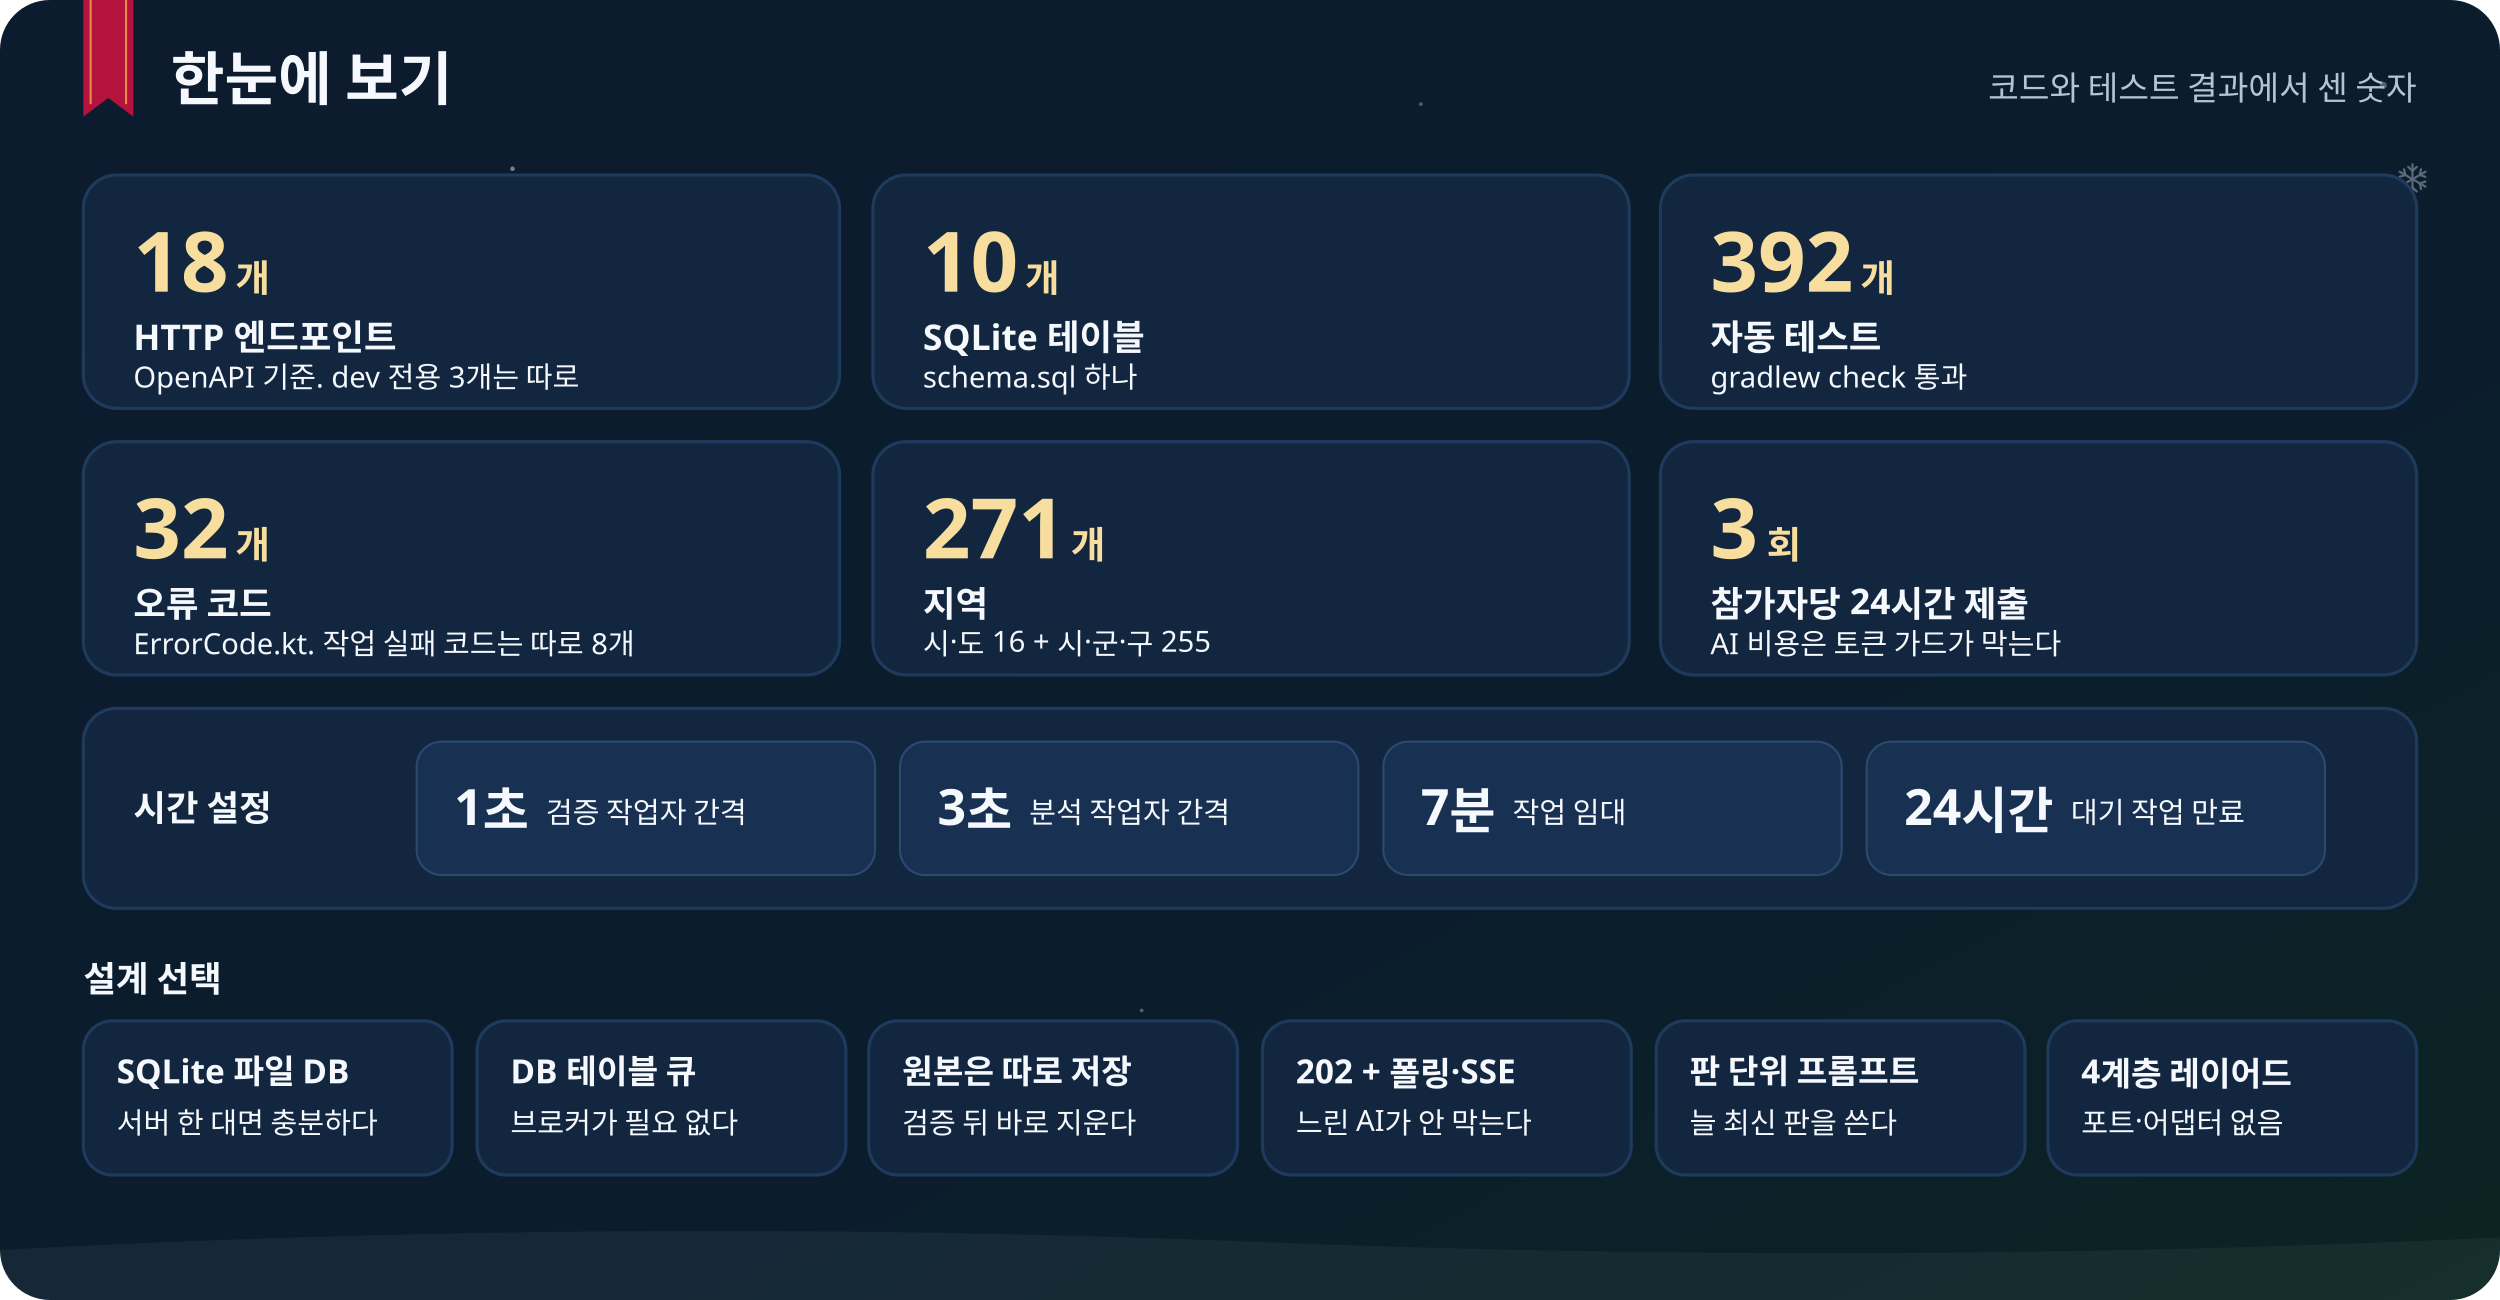
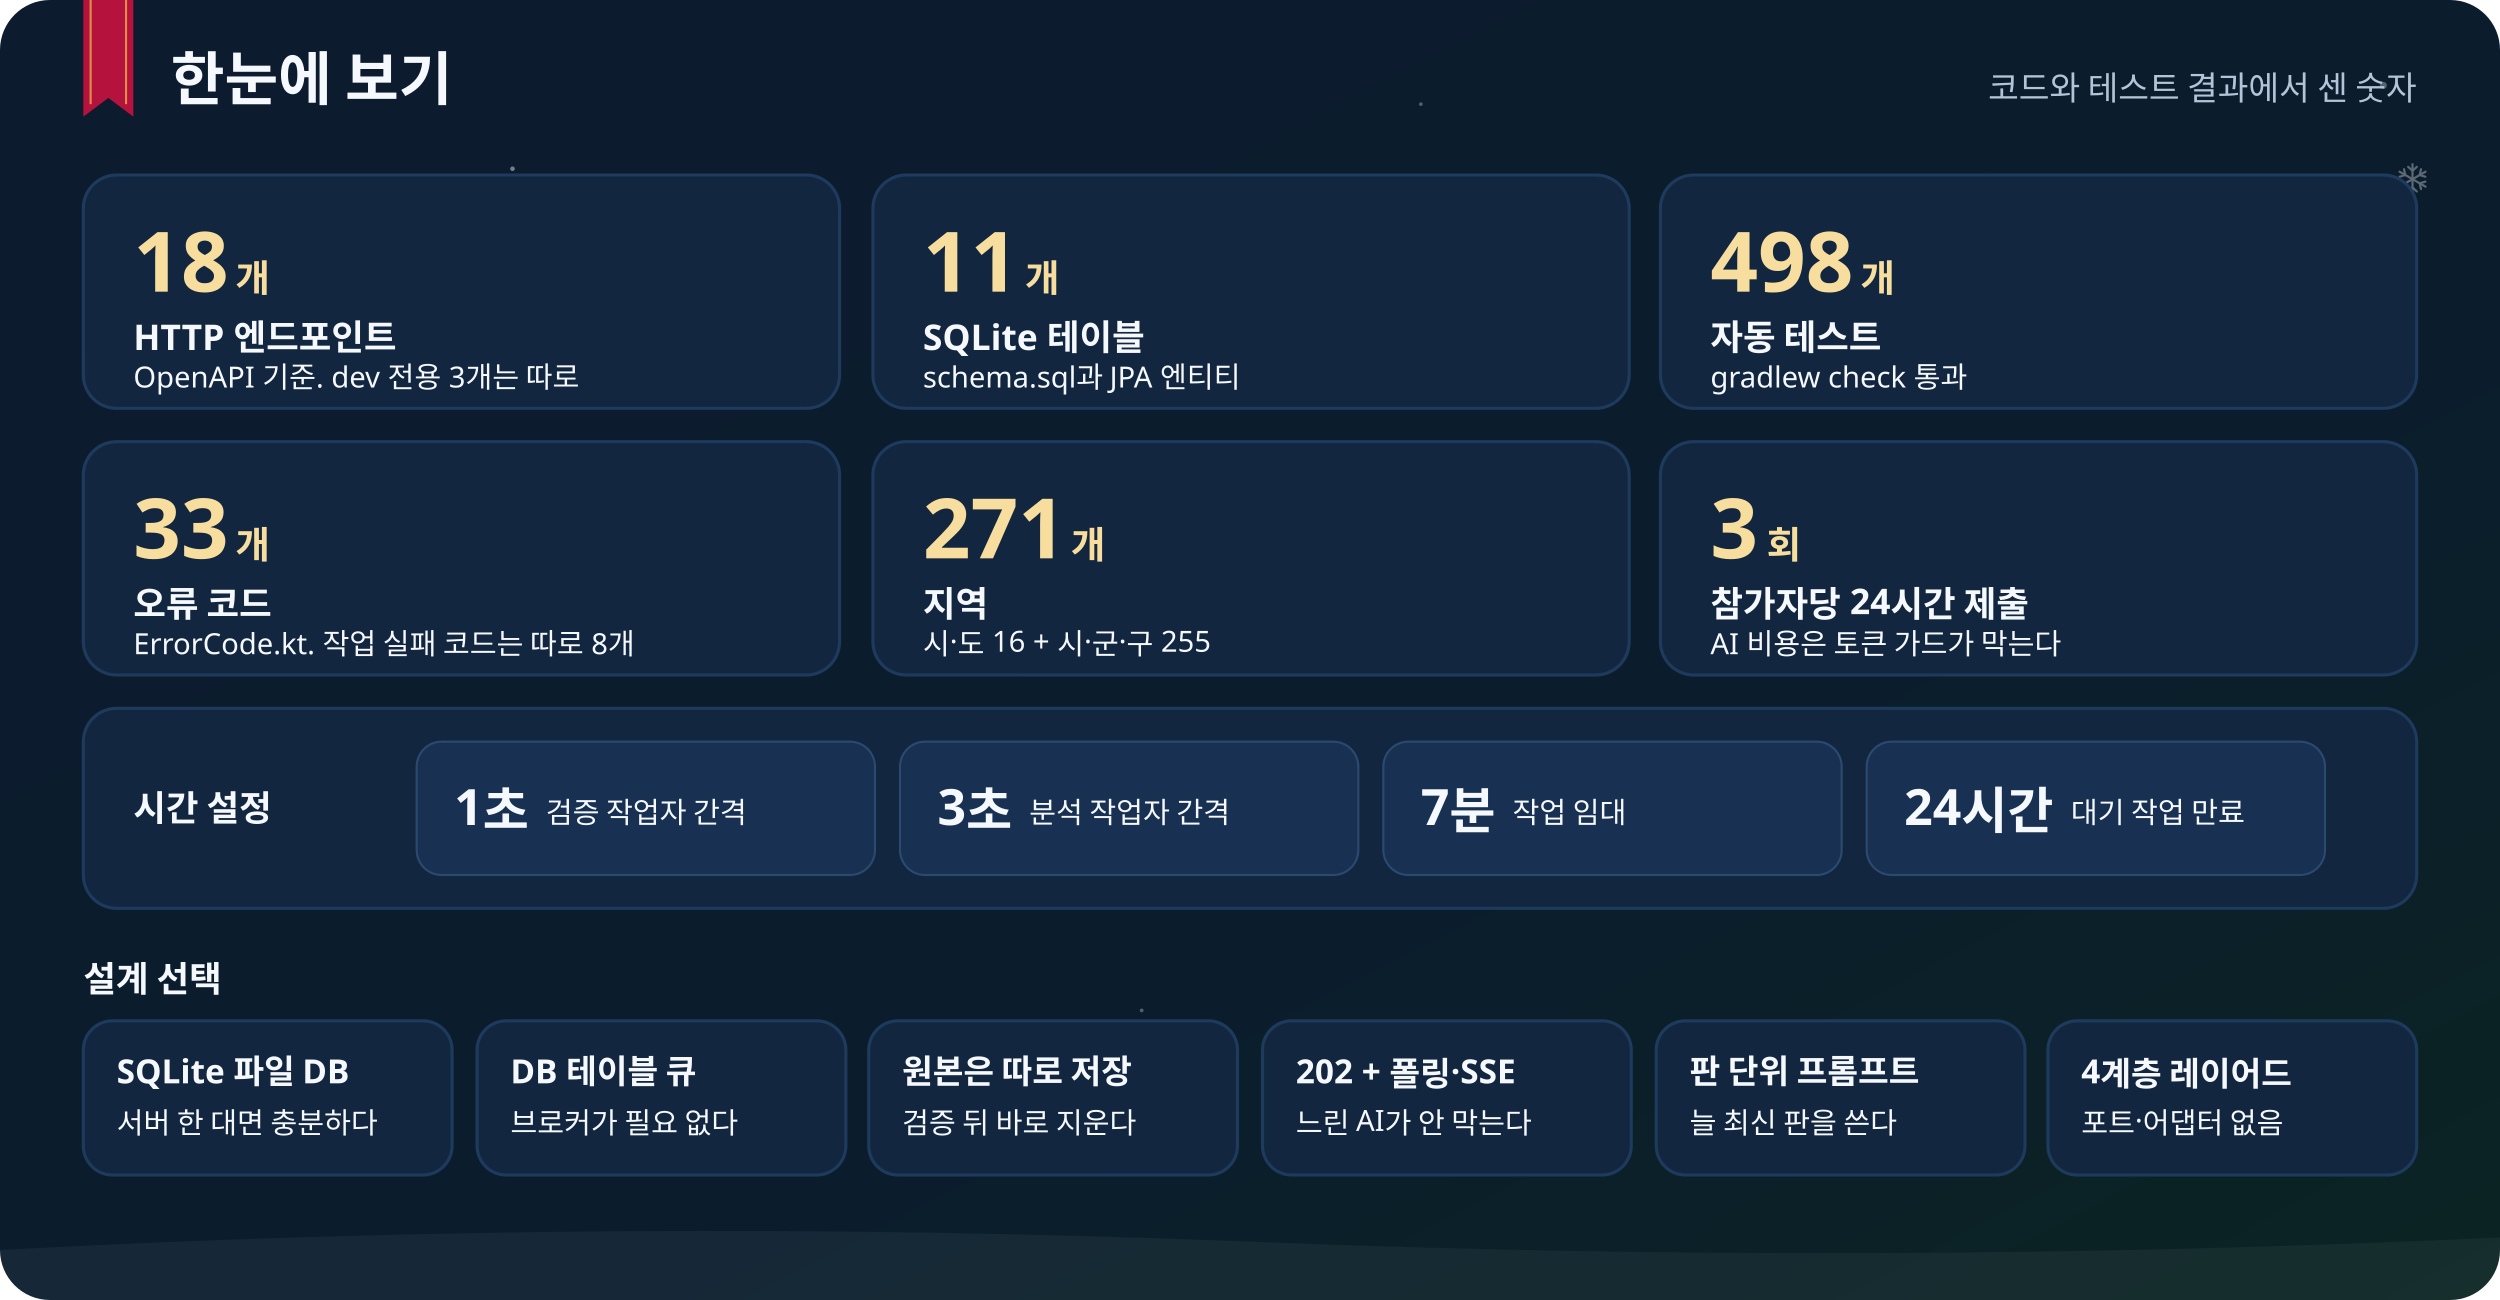
- <svg xmlns="http://www.w3.org/2000/svg" xmlns:xlink="http://www.w3.org/1999/xlink" viewBox="0 0 1200 624" width="1200" height="624" role="img" aria-label="핵심 숫자: HTTP 엔드포인트 18개(dev 전용 3개 별도), SQLite 테이블 10개, 자동 테스트 392개, 오류 코드 32개, 지역 271개, 참가자당 24시간 3회 제출(AI 비용은 앱 안의 토큰 가드가 막음). 검증 작업자 1초, 분석 작업자 3초, 작업 임대 7분, 대기 작업 만료 24시간. 설계 선택 6가지.">
+ <svg xmlns="http://www.w3.org/2000/svg" xmlns:xlink="http://www.w3.org/1999/xlink" viewBox="0 0 1200 624" width="1200" height="624" role="img" aria-label="핵심 숫자: HTTP 엔드포인트 18개(dev 전용 3개 별도), SQLite 테이블 11개, 자동 테스트 498개, 오류 코드 33개, 지역 271개, 참가자당 24시간 3회 제출(AI 비용은 앱 안의 토큰 가드가 막음). 검증 작업자 1초, 분석 작업자 3초, 작업 임대 7분, 대기 작업 만료 24시간. 설계 선택 6가지.">
  <defs>
    <linearGradient id="bg" x1="0" y1="0" x2="1" y2="1">
      <stop offset="0" stop-color="#0C1B2E" />
      <stop offset="0.62" stop-color="#0B1D2D" />
      <stop offset="1" stop-color="#0B2422" />
    </linearGradient>
    <marker id="arr" viewBox="0 0 10 10" refX="9" refY="5" markerWidth="7" markerHeight="7" orient="auto">
      <path d="M0,0 L10,5 L0,10 z" fill="#B4C4D8" />
    </marker>
    <marker id="arrLater" viewBox="0 0 10 10" refX="9" refY="5" markerWidth="7" markerHeight="7" orient="auto">
      <path d="M0,0 L10,5 L0,10 z" fill="#8DA3BE" />
    </marker>
    <symbol id="flake" viewBox="-10 -10 20 20" overflow="visible">
      <g fill="none" stroke-width="1.3" stroke-linecap="round">
        <g transform="rotate(0)">
          <path d="M0,-9 V9" />
          <path d="M-2.6,-7.4 L0,-5 L2.6,-7.4" />
          <path d="M-2.6,7.4 L0,5 L2.6,7.4" />
        </g>
        <g transform="rotate(60)">
          <path d="M0,-9 V9" />
          <path d="M-2.6,-7.4 L0,-5 L2.6,-7.4" />
          <path d="M-2.6,7.4 L0,5 L2.6,7.4" />
        </g>
        <g transform="rotate(120)">
          <path d="M0,-9 V9" />
          <path d="M-2.6,-7.4 L0,-5 L2.6,-7.4" />
          <path d="M-2.6,7.4 L0,5 L2.6,7.4" />
        </g>
      </g>
    </symbol>
    <style>
      text { font-family: 'Pretendard', 'Apple SD Gothic Neo', 'Malgun Gothic', 'Noto Sans KR', 'Segoe UI', system-ui, sans-serif; }
      text:not([fill]) { fill: #F5F8FC; }
      .card { fill: #12263F; stroke: #1E3A5C; stroke-width: 1.5; }
      .inner { fill: #183152; stroke: #2B4A70; stroke-width: 1; }
      .ghost { fill: #0C1B2E; stroke: #8DA3BE; stroke-width: 1.5; stroke-dasharray: 6 5; }
      .dev { fill: #0E3328; stroke: #134236; stroke-width: 1.5; }
      .h { font-size: 17px; font-weight: 700; }
      .s { font-size: 14px; fill: #B4C4D8; }
      .code { font-family: ui-monospace, 'SF Mono', 'D2Coding', Consolas, 'Liberation Mono', monospace; font-size: 14px; fill: #8ECDF5; }
      .line { stroke: #B4C4D8; stroke-width: 2; fill: none; }
      .later { stroke: #8DA3BE; stroke-width: 2; fill: none; stroke-dasharray: 6 5; }
      
    </style>
  </defs>
  <rect width="1200" height="624" rx="24" fill="url(#bg)" />
  <path d="M0,600 Q300,584 600,596 T1200,594 V600 A24,24 0 0 1 1176,624 H24 A24,24 0 0 1 0,600 z" fill="#F5F8FC" opacity="0.05" />
  <g fill="#F5F8FC">
    <circle cx="440" cy="100" r="1.5" opacity="0.27" />
    <circle cx="669" cy="222" r="0.9" opacity="0.38" />
    <circle cx="130" cy="261" r="0.9" opacity="0.27" />
    <circle cx="548" cy="485" r="0.9" opacity="0.31" />
    <circle cx="768" cy="554" r="1.4" opacity="0.35" />
    <circle cx="1144" cy="41" r="1.7" opacity="0.32" />
    <circle cx="246" cy="81" r="1.1" opacity="0.45" />
    <circle cx="285" cy="346" r="1.4" opacity="0.34" />
    <circle cx="682" cy="50" r="0.9" opacity="0.3" />
  </g>
  <path d="M40,0 H64 V56 L52,47 L40,56 z" fill="#B5123E" />
  <path d="M43.5,0 V50 M60.5,0 V50" stroke="#E9B949" stroke-width="1" opacity="0.75" />
  <text x="82" y="48" font-size="28" font-weight="800">한눈에 보기</text>
  <text x="1160" y="48" text-anchor="end" font-size="16" fill="#B4C4D8">코드와 테스트 결과에서 센 숫자</text>
  <use href="#flake" xlink:href="#flake" x="1150" y="78" width="16" height="16" stroke="#F5F8FC" opacity="0.35" />
  <rect class="card" x="40" y="84" width="363" height="112" rx="16" />
  <text x="64" y="140" font-size="40" font-weight="800" fill="#F7DE9F">18</text>
  <text x="113" y="140" font-size="18" font-weight="700" fill="#F7DE9F">개</text>
  <text x="64" y="168" class="h">HTTP 엔드포인트</text>
  <text x="64" y="186" class="s">OpenAPI 기준. dev 전용 3개는 따로</text>
  <rect class="card" x="419" y="84" width="363" height="112" rx="16" />
-   <text x="443" y="140" font-size="40" font-weight="800" fill="#F7DE9F">10</text>
+   <text x="443" y="140" font-size="40" font-weight="800" fill="#F7DE9F">11</text>
  <text x="492" y="140" font-size="18" font-weight="700" fill="#F7DE9F">개</text>
  <text x="443" y="168" class="h">SQLite 테이블</text>
-   <text x="443" y="186" class="s">schema.sql 하나</text>
+   <text x="443" y="186" class="s">schema.sql과 JPA 엔티티</text>
  <rect class="card" x="797" y="84" width="363" height="112" rx="16" />
-   <text x="821" y="140" font-size="40" font-weight="800" fill="#F7DE9F">392</text>
+   <text x="821" y="140" font-size="40" font-weight="800" fill="#F7DE9F">498</text>
  <text x="893" y="140" font-size="18" font-weight="700" fill="#F7DE9F">개</text>
  <text x="821" y="168" class="h">자동 테스트</text>
  <text x="821" y="186" class="s">gradlew check 통과</text>
  <rect class="card" x="40" y="212" width="363" height="112" rx="16" />
-   <text x="64" y="268" font-size="40" font-weight="800" fill="#F7DE9F">32</text>
+   <text x="64" y="268" font-size="40" font-weight="800" fill="#F7DE9F">33</text>
  <text x="113" y="268" font-size="18" font-weight="700" fill="#F7DE9F">개</text>
  <text x="64" y="296" class="h">오류 코드</text>
  <text x="64" y="314" class="s">ErrorCode.kt. 작업 실패 코드는 따로 8개</text>
  <rect class="card" x="419" y="212" width="363" height="112" rx="16" />
  <text x="443" y="268" font-size="40" font-weight="800" fill="#F7DE9F">271</text>
  <text x="514" y="268" font-size="18" font-weight="700" fill="#F7DE9F">개</text>
  <text x="443" y="296" class="h">지역</text>
  <text x="443" y="314" class="s">시·도 16 + 시·군·구 255</text>
  <rect class="card" x="797" y="212" width="363" height="112" rx="16" />
  <text x="821" y="268" font-size="40" font-weight="800" fill="#F7DE9F">3</text>
  <text x="848" y="268" font-size="18" font-weight="700" fill="#F7DE9F">회</text>
  <text x="821" y="296" class="h">참가자당 24시간 제출</text>
  <text x="821" y="314" class="s">AI 비용은 토큰 가드가 막는다</text>
  <rect class="card" x="40" y="340" width="1120" height="96" rx="16" />
  <text x="64" y="394" class="h">시간 설정</text>
  <rect class="inner" x="200" y="356" width="220" height="64" rx="12" />
  <text x="218" y="396" font-size="24" font-weight="800">1초</text>
  <text x="262" y="395" class="s">검증 작업자 간격</text>
  <rect class="inner" x="432" y="356" width="220" height="64" rx="12" />
  <text x="450" y="396" font-size="24" font-weight="800">3초</text>
  <text x="494" y="395" class="s">분석 작업자 간격</text>
  <rect class="inner" x="664" y="356" width="220" height="64" rx="12" />
  <text x="682" y="396" font-size="24" font-weight="800">7분</text>
  <text x="726" y="395" class="s">작업 임대</text>
  <rect class="inner" x="896" y="356" width="220" height="64" rx="12" />
  <text x="914" y="396" font-size="24" font-weight="800">24시간</text>
  <text x="994" y="395" class="s">대기 작업 만료</text>
  <text x="40" y="476" class="h">설계 선택</text>
  <rect class="card" x="40" y="490" width="177" height="74" rx="14" />
  <text x="56" y="520" font-size="16" font-weight="700">SQLite 파일 DB</text>
  <text x="56" y="544" class="s">서버 한 대면 충분하다</text>
  <rect class="card" x="229" y="490" width="177" height="74" rx="14" />
  <text x="245" y="520" font-size="16" font-weight="700">DB 테이블 큐</text>
  <text x="245" y="544" class="s">브로커가 필요 없다</text>
  <rect class="card" x="417" y="490" width="177" height="74" rx="14" />
  <text x="433" y="520" font-size="16" font-weight="700">원본은 따로 저장</text>
  <text x="433" y="544" class="s">검증 뒤 바로 지운다</text>
  <rect class="card" x="606" y="490" width="177" height="74" rx="14" />
  <text x="622" y="520" font-size="16" font-weight="700">202 + 폴링·SSE</text>
  <text x="622" y="544" class="s">느린 AI가 안 막는다</text>
  <rect class="card" x="795" y="490" width="177" height="74" rx="14" />
  <text x="811" y="520" font-size="16" font-weight="700">판 단위 프롬프트</text>
  <text x="811" y="544" class="s">늘 최신 판을 쓴다</text>
  <rect class="card" x="983" y="490" width="177" height="74" rx="14" />
  <text x="999" y="520" font-size="16" font-weight="700">4계층 레이어드</text>
  <text x="999" y="544" class="s">포트·어댑터 없음</text>
</svg>
